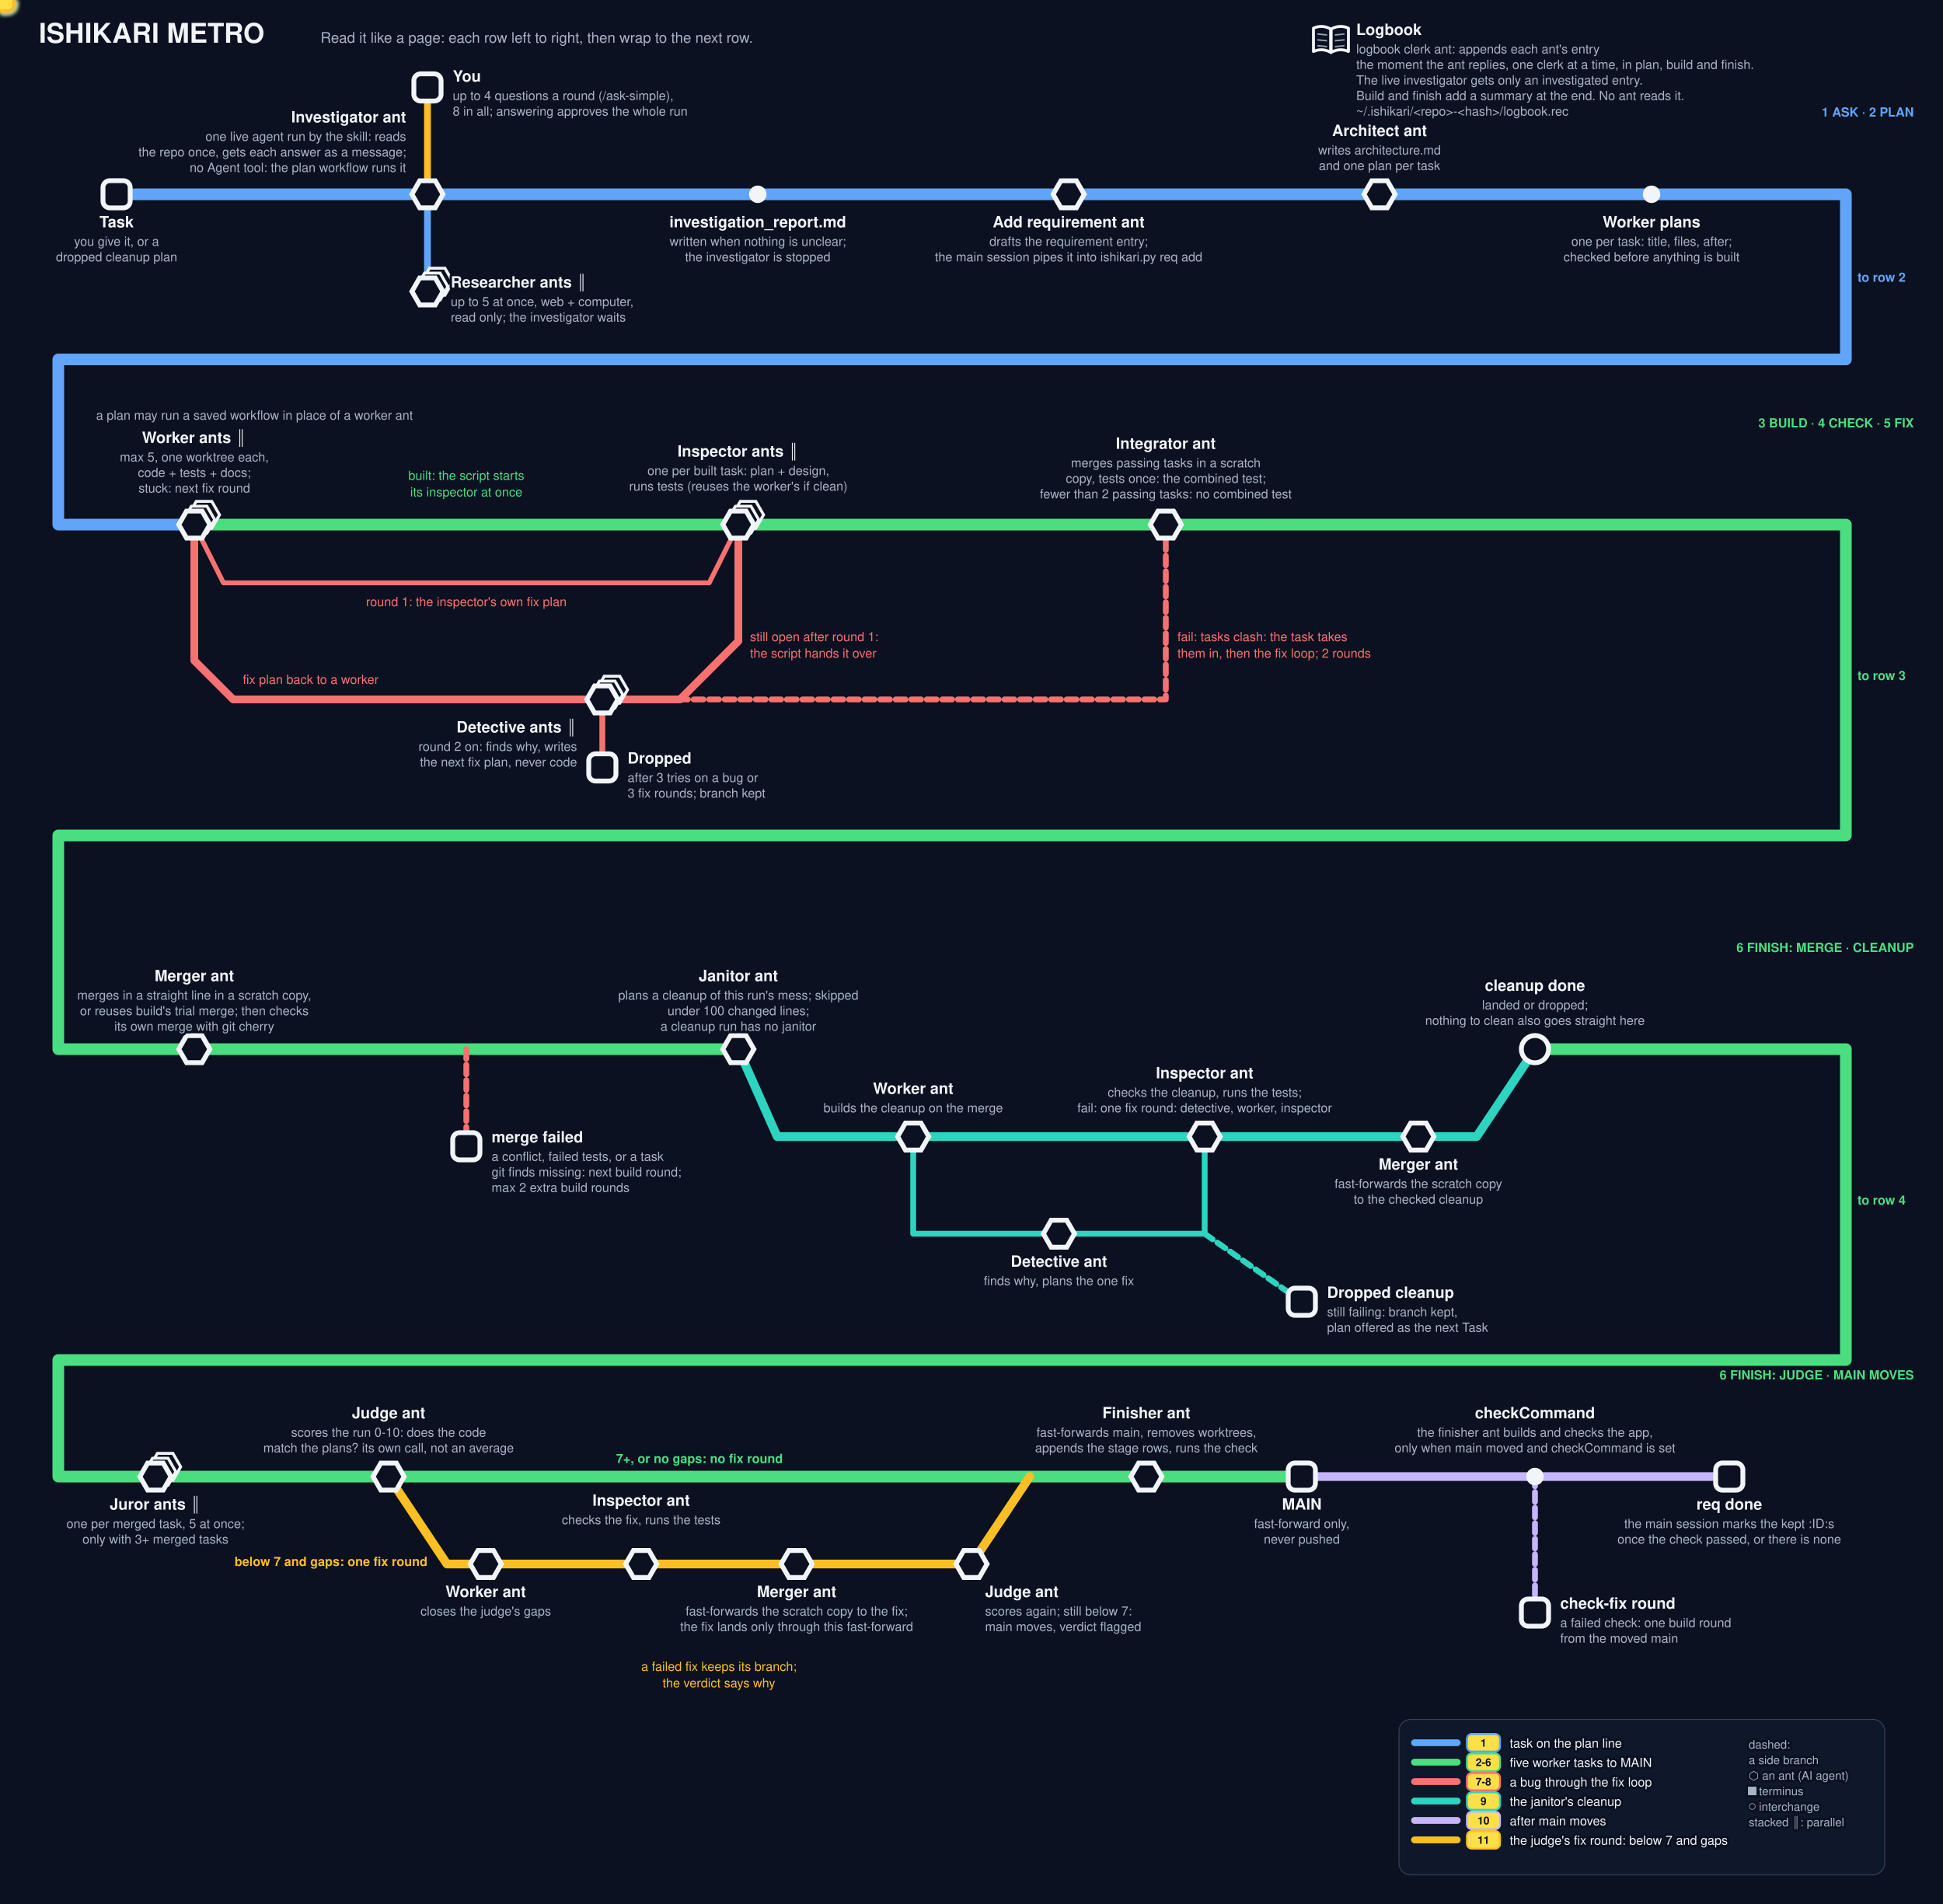
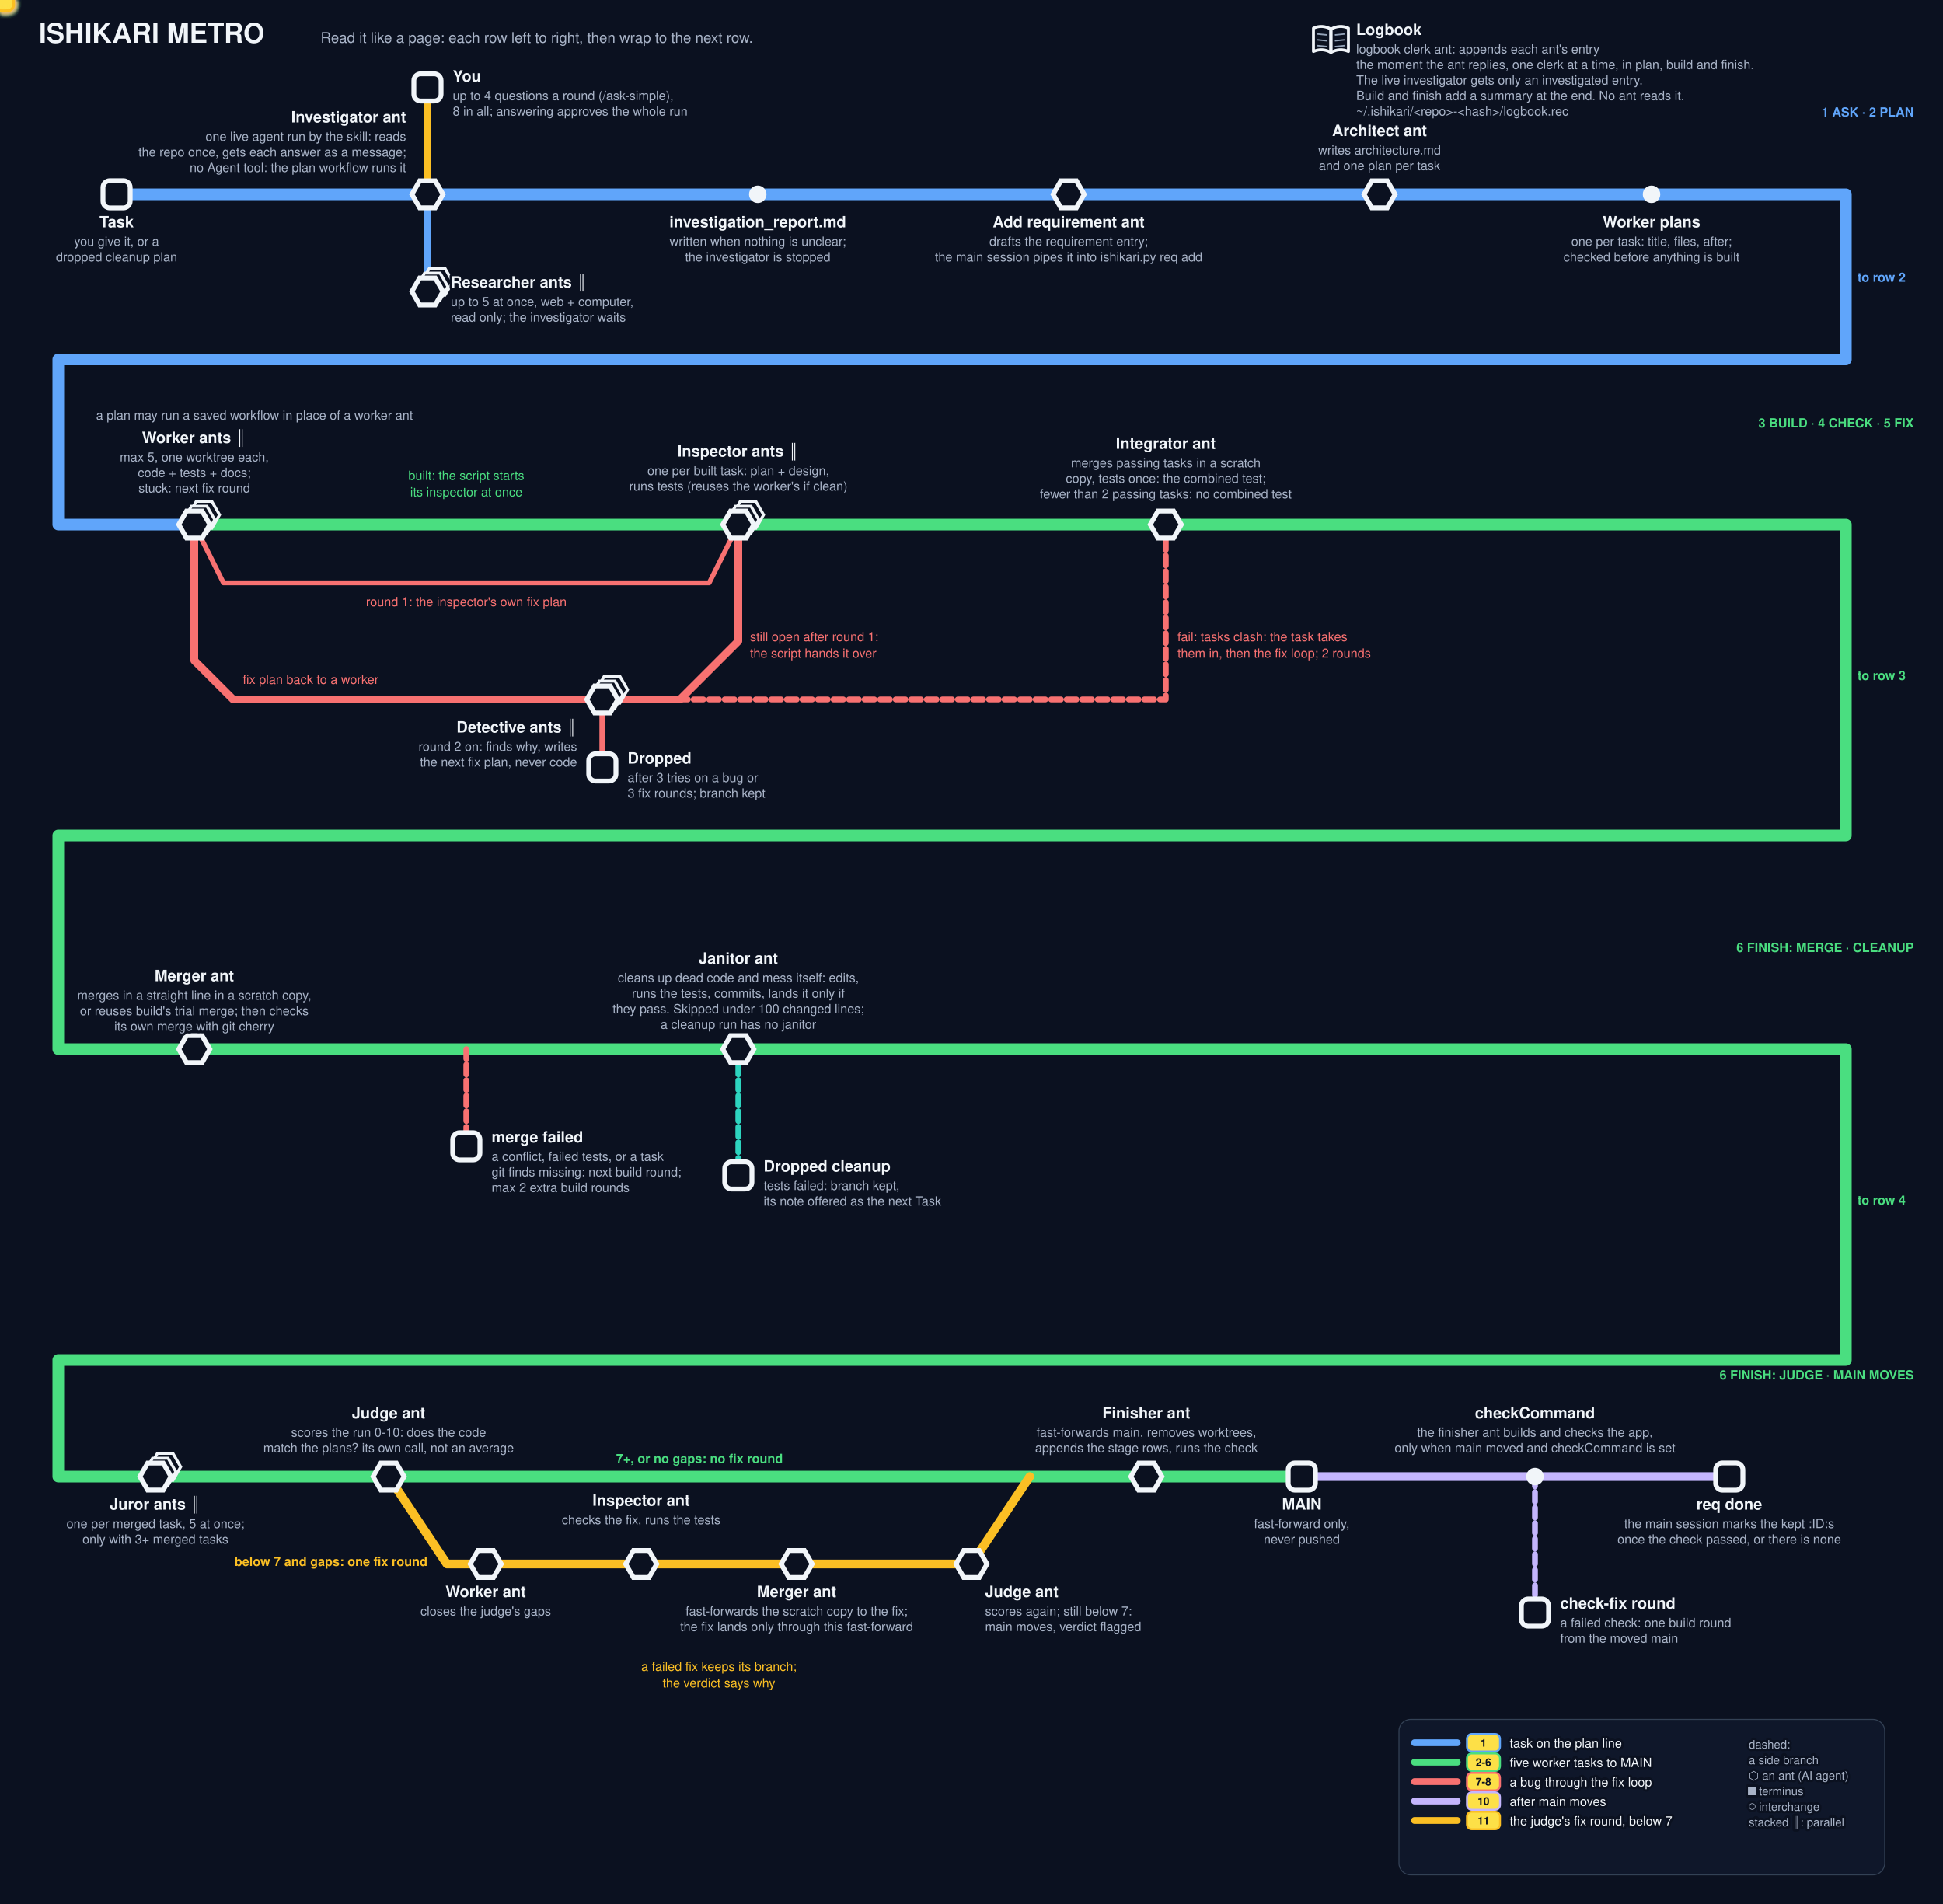
<svg xmlns="http://www.w3.org/2000/svg" viewBox="0 0 2000 1960" width="2000" height="1960" font-family="ui-sans-serif,-apple-system,Helvetica,Arial,sans-serif">
  <defs>
    <filter id="g" x="-100%" y="-100%" width="300%" height="300%">
      <feGaussianBlur stdDeviation="3" result="b" />
      <feMerge>
        <feMergeNode in="b" />
        <feMergeNode in="SourceGraphic" />
      </feMerge>
    </filter>
  </defs>
  <style>.h{paint-order:stroke;stroke:#0B1120;stroke-width:5px;stroke-linejoin:round}.flow{animation:f 1.2s linear infinite}@keyframes f{to{stroke-dashoffset:-32}}</style>
  <rect width="2000" height="1960" fill="#0B1120" />
  <text class="h" x="40" y="44" fill="#F1F5F9" font-size="28" text-anchor="start" font-weight="800">ISHIKARI METRO</text>
  <text class="h" x="330" y="44" fill="#A8B3C7" font-size="15" text-anchor="start" font-weight="400">Read it like a page: each row left to right, then wrap to the next row.</text>
  <text class="h" x="1970" y="120" fill="#60A5FA" font-size="13" text-anchor="end" font-weight="800">1 ASK  ·  2 PLAN</text>
  <text class="h" x="1970" y="440" fill="#4ADE80" font-size="13" text-anchor="end" font-weight="800">3 BUILD  ·  4 CHECK  ·  5 FIX</text>
  <text class="h" x="1970" y="980" fill="#4ADE80" font-size="13" text-anchor="end" font-weight="800">6 FINISH: MERGE  ·  CLEANUP</text>
  <text class="h" x="1970" y="1420" fill="#4ADE80" font-size="13" text-anchor="end" font-weight="800">6 FINISH: JUDGE  ·  MAIN MOVES</text>
  <path id="L-plan" d="M120,200 L1900,200 L1900,370 L60,370 L60,540 L200,540" fill="none" stroke="#60A5FA" stroke-width="12" stroke-linejoin="round" stroke-linecap="round" />
  <path id="L-ask" d="M440,200 L440,90" fill="none" stroke="#FBBF24" stroke-width="7" stroke-linejoin="round" stroke-linecap="round" />
  <path id="L-res" d="M440,200 L440,300" fill="none" stroke="#60A5FA" stroke-width="7" stroke-linejoin="round" stroke-linecap="round" />
-   <path id="L-build" d="M200,540 L1900,540 L1900,860 L60,860 L60,1080 L760,1080 L800,1170 L1520,1170 L1580,1080 L1900,1080 L1900,1400 L60,1400 L60,1520 L1340,1520" fill="none" stroke="none" stroke-width="12" stroke-linejoin="round" stroke-linecap="round" />
-   <path id="L-g1" d="M200,540 L1900,540 L1900,860 L60,860 L60,1080 L760,1080" fill="none" stroke="#4ADE80" stroke-width="12" stroke-linejoin="round" stroke-linecap="round" />
-   <path id="L-g2" d="M1580,1080 L1900,1080 L1900,1400 L60,1400 L60,1520 L1340,1520" fill="none" stroke="#4ADE80" stroke-width="12" stroke-linejoin="round" stroke-linecap="round" />
+   <path id="L-build" d="M200,540 L1900,540 L1900,860 L60,860 L60,1080 L1900,1080 L1900,1400 L60,1400 L60,1520 L1340,1520" fill="none" stroke="none" stroke-width="12" stroke-linejoin="round" stroke-linecap="round" />
+   <path id="L-g1" d="M200,540 L1900,540 L1900,860 L60,860 L60,1080 L1900,1080 L1900,1400 L60,1400 L60,1520 L1340,1520" fill="none" stroke="#4ADE80" stroke-width="12" stroke-linejoin="round" stroke-linecap="round" />
  <path id="L-bugin" d="M760,540 L760,660 L700,720 L620,720" fill="none" stroke="#F87171" stroke-width="8" stroke-linejoin="round" stroke-linecap="round" />
  <path id="L-clash" d="M1200,540 L1200,720 L620,720" fill="none" stroke="#F87171" stroke-width="6" stroke-linejoin="round" stroke-linecap="round" stroke-dasharray="10 6" class="flow" />
  <path id="L-bugout" d="M620,720 L240,720 L200,680 L200,540" fill="none" stroke="#F87171" stroke-width="8" stroke-linejoin="round" stroke-linecap="round" />
  <path id="L-r1" d="M760,540 L730,600 L230,600 L200,540" fill="none" stroke="#F87171" stroke-width="5" stroke-linejoin="round" stroke-linecap="round" />
  <path id="L-drop" d="M620,720 L620,790" fill="none" stroke="#F87171" stroke-width="6" stroke-linejoin="round" stroke-linecap="round" />
  <path id="L-mfail" d="M480,1080 L480,1180" fill="none" stroke="#F87171" stroke-width="6" stroke-linejoin="round" stroke-linecap="round" stroke-dasharray="10 6" class="flow" />
-   <path id="L-tidy" d="M760,1080 L800,1170 L1520,1170 L1580,1080" fill="none" stroke="#2DD4BF" stroke-width="9" stroke-linejoin="round" stroke-linecap="round" />
-   <path id="L-tloop" d="M1240,1170 L1240,1270 L940,1270 L940,1170" fill="none" stroke="#2DD4BF" stroke-width="6" stroke-linejoin="round" stroke-linecap="round" />
-   <path id="L-tdrop" d="M1240,1270 L1340,1340" fill="none" stroke="#2DD4BF" stroke-width="6" stroke-linejoin="round" stroke-linecap="round" stroke-dasharray="10 6" class="flow" />
+   <path id="L-tdrop" d="M760,1080 L760,1200" fill="none" stroke="#2DD4BF" stroke-width="6" stroke-linejoin="round" stroke-linecap="round" stroke-dasharray="10 6" class="flow" />
  <path id="L-jfix" d="M400,1520 L460,1610 L1000,1610 L1060,1520" fill="none" stroke="#FBBF24" stroke-width="9" stroke-linejoin="round" stroke-linecap="round" />
  <path id="L-after" d="M1340,1520 L1780,1520" fill="none" stroke="#C4B5FD" stroke-width="9" stroke-linejoin="round" stroke-linecap="round" />
  <path id="L-cfix" d="M1580,1520 L1580,1660" fill="none" stroke="#C4B5FD" stroke-width="6" stroke-linejoin="round" stroke-linecap="round" stroke-dasharray="10 6" class="flow" />
  <text class="h" x="1912" y="290" fill="#60A5FA" font-size="13" text-anchor="start" font-weight="700">to row 2</text>
  <text class="h" x="262" y="432" fill="#A8B3C7" font-size="13" text-anchor="middle" font-weight="400">a plan may run a saved workflow in place of a worker ant</text>
  <text class="h" x="480" y="494" fill="#4ADE80" font-size="13" text-anchor="middle" font-weight="400">built: the script starts</text>
  <text class="h" x="480" y="511" fill="#4ADE80" font-size="13" text-anchor="middle" font-weight="400">its inspector at once</text>
  <text class="h" x="1912" y="700" fill="#4ADE80" font-size="13" text-anchor="start" font-weight="700">to row 3</text>
  <text class="h" x="1912" y="1240" fill="#4ADE80" font-size="13" text-anchor="start" font-weight="700">to row 4</text>
  <text class="h" x="772" y="660" fill="#F87171" font-size="13" text-anchor="start" font-weight="400">still open after round 1:</text>
  <text class="h" x="772" y="677" fill="#F87171" font-size="13" text-anchor="start" font-weight="400">the script hands it over</text>
  <text class="h" x="480" y="624" fill="#F87171" font-size="13" text-anchor="middle" font-weight="400">round 1: the inspector's own fix plan</text>
  <text class="h" x="1212" y="660" fill="#F87171" font-size="13" text-anchor="start" font-weight="400">fail: tasks clash: the task takes</text>
  <text class="h" x="1212" y="677" fill="#F87171" font-size="13" text-anchor="start" font-weight="400">them in, then the fix loop; 2 rounds</text>
  <text class="h" x="250" y="704" fill="#F87171" font-size="13" text-anchor="start" font-weight="400">fix plan back to a worker</text>
  <text class="h" x="720" y="1506" fill="#4ADE80" font-size="13" text-anchor="middle" font-weight="700">7+, or no gaps: no fix round</text>
  <text class="h" x="440" y="1612" fill="#FBBF24" font-size="13" text-anchor="end" font-weight="700">below 7 and gaps: one fix round</text>
  <text class="h" x="740" y="1720" fill="#FBBF24" font-size="13" text-anchor="middle" font-weight="400">a failed fix keeps its branch;</text>
  <text class="h" x="740" y="1737" fill="#FBBF24" font-size="13" text-anchor="middle" font-weight="400">the verdict says why</text>
  <rect x="106" y="186" width="28" height="28" rx="7" fill="#0B1120" stroke="#F1F5F9" stroke-width="5" />
  <text class="h" x="120" y="234" fill="#F1F5F9" font-size="16" text-anchor="middle" font-weight="700">Task</text>
  <text class="h" x="120" y="253" fill="#A8B3C7" font-size="13" text-anchor="middle" font-weight="400">you give it, or a</text>
  <text class="h" x="120" y="269" fill="#A8B3C7" font-size="13" text-anchor="middle" font-weight="400">dropped cleanup plan</text>
  <polygon points="424.0,200.0 432.0,186.1 448.0,186.1 456.0,200.0 448.0,213.9 432.0,213.9" fill="#0B1120" stroke="#F1F5F9" stroke-width="5" />
  <text class="h" x="418" y="126" fill="#F1F5F9" font-size="16" text-anchor="end" font-weight="700">Investigator ant</text>
  <text class="h" x="418" y="145" fill="#A8B3C7" font-size="13" text-anchor="end" font-weight="400">one live agent run by the skill: reads</text>
  <text class="h" x="418" y="161" fill="#A8B3C7" font-size="13" text-anchor="end" font-weight="400">the repo once, gets each answer as a message;</text>
  <text class="h" x="418" y="177" fill="#A8B3C7" font-size="13" text-anchor="end" font-weight="400">no Agent tool: the plan workflow runs it</text>
  <rect x="426" y="76" width="28" height="28" rx="7" fill="#0B1120" stroke="#F1F5F9" stroke-width="5" />
  <text class="h" x="466" y="84" fill="#F1F5F9" font-size="16" text-anchor="start" font-weight="700">You</text>
  <text class="h" x="466" y="103" fill="#A8B3C7" font-size="13" text-anchor="start" font-weight="400">up to 4 questions a round (/ask-simple),</text>
  <text class="h" x="466" y="119" fill="#A8B3C7" font-size="13" text-anchor="start" font-weight="400">8 in all; answering approves the whole run</text>
  <polygon points="434.0,290.0 442.0,276.1 458.0,276.1 466.0,290.0 458.0,303.9 442.0,303.9" fill="#0B1120" stroke="#F1F5F9" stroke-width="3" />
  <polygon points="429.0,295.0 437.0,281.1 453.0,281.1 461.0,295.0 453.0,308.9 437.0,308.9" fill="#0B1120" stroke="#F1F5F9" stroke-width="3" />
  <polygon points="424.0,300.0 432.0,286.1 448.0,286.1 456.0,300.0 448.0,313.9 432.0,313.9" fill="#0B1120" stroke="#F1F5F9" stroke-width="5" />
  <text class="h" x="464" y="296" fill="#F1F5F9" font-size="16" text-anchor="start" font-weight="700">Researcher ants  ∥</text>
  <text class="h" x="464" y="315" fill="#A8B3C7" font-size="13" text-anchor="start" font-weight="400">up to 5 at once, web + computer,</text>
  <text class="h" x="464" y="331" fill="#A8B3C7" font-size="13" text-anchor="start" font-weight="400">read only; the investigator waits</text>
  <circle cx="780" cy="200" r="9" fill="#F1F5F9" />
  <text class="h" x="780" y="234" fill="#F1F5F9" font-size="16" text-anchor="middle" font-weight="700">investigation_report.md</text>
  <text class="h" x="780" y="253" fill="#A8B3C7" font-size="13" text-anchor="middle" font-weight="400">written when nothing is unclear;</text>
  <text class="h" x="780" y="269" fill="#A8B3C7" font-size="13" text-anchor="middle" font-weight="400">the investigator is stopped</text>
  <polygon points="1084.0,200.0 1092.0,186.1 1108.0,186.1 1116.0,200.0 1108.0,213.9 1092.0,213.9" fill="#0B1120" stroke="#F1F5F9" stroke-width="5" />
  <text class="h" x="1100" y="234" fill="#F1F5F9" font-size="16" text-anchor="middle" font-weight="700">Add requirement ant</text>
  <text class="h" x="1100" y="253" fill="#A8B3C7" font-size="13" text-anchor="middle" font-weight="400">drafts the requirement entry;</text>
  <text class="h" x="1100" y="269" fill="#A8B3C7" font-size="13" text-anchor="middle" font-weight="400">the main session pipes it into ishikari.py req add</text>
  <polygon points="1404.0,200.0 1412.0,186.1 1428.0,186.1 1436.0,200.0 1428.0,213.9 1412.0,213.9" fill="#0B1120" stroke="#F1F5F9" stroke-width="5" />
  <text class="h" x="1420" y="140" fill="#F1F5F9" font-size="16" text-anchor="middle" font-weight="700">Architect ant</text>
  <text class="h" x="1420" y="159" fill="#A8B3C7" font-size="13" text-anchor="middle" font-weight="400">writes architecture.md</text>
  <text class="h" x="1420" y="175" fill="#A8B3C7" font-size="13" text-anchor="middle" font-weight="400">and one plan per task</text>
  <circle cx="1700" cy="200" r="9" fill="#F1F5F9" />
  <text class="h" x="1700" y="234" fill="#F1F5F9" font-size="16" text-anchor="middle" font-weight="700">Worker plans</text>
  <text class="h" x="1700" y="253" fill="#A8B3C7" font-size="13" text-anchor="middle" font-weight="400">one per task: title, files, after;</text>
  <text class="h" x="1700" y="269" fill="#A8B3C7" font-size="13" text-anchor="middle" font-weight="400">checked before anything is built</text>
  <path d="M1370,30 Q1361,25 1352,29 L1352,53 Q1361,49 1370,54 Z" fill="#0B1120" stroke="#F1F5F9" stroke-width="3" stroke-linejoin="round" />
  <path d="M1370,30 Q1379,25 1388,29 L1388,53 Q1379,49 1370,54 Z" fill="#0B1120" stroke="#F1F5F9" stroke-width="3" stroke-linejoin="round" />
  <line x1="1370" y1="30" x2="1370" y2="54" stroke="#F1F5F9" stroke-width="3" />
  <line x1="1366" y1="36" x2="1356" y2="35" stroke="#94A3B8" stroke-width="1.5" />
  <line x1="1366" y1="42" x2="1356" y2="41" stroke="#94A3B8" stroke-width="1.5" />
  <line x1="1366" y1="48" x2="1356" y2="47" stroke="#94A3B8" stroke-width="1.5" />
  <line x1="1374" y1="36" x2="1384" y2="35" stroke="#94A3B8" stroke-width="1.5" />
  <line x1="1374" y1="42" x2="1384" y2="41" stroke="#94A3B8" stroke-width="1.5" />
  <line x1="1374" y1="48" x2="1384" y2="47" stroke="#94A3B8" stroke-width="1.5" />
  <text class="h" x="1396" y="36" fill="#F1F5F9" font-size="16" text-anchor="start" font-weight="700">Logbook</text>
  <text class="h" x="1396" y="55" fill="#A8B3C7" font-size="13" text-anchor="start" font-weight="400">logbook clerk ant: appends each ant's entry</text>
  <text class="h" x="1396" y="71" fill="#A8B3C7" font-size="13" text-anchor="start" font-weight="400">the moment the ant replies, one clerk at a time, in plan, build and finish.</text>
  <text class="h" x="1396" y="87" fill="#A8B3C7" font-size="13" text-anchor="start" font-weight="400">The live investigator gets only an investigated entry.</text>
  <text class="h" x="1396" y="103" fill="#A8B3C7" font-size="13" text-anchor="start" font-weight="400">Build and finish add a summary at the end. No ant reads it.</text>
  <text class="h" x="1396" y="119" fill="#A8B3C7" font-size="13" text-anchor="start" font-weight="400">~/.ishikari/&lt;repo&gt;-&lt;hash&gt;/logbook.rec</text>
  <polygon points="194.0,530.0 202.0,516.1 218.0,516.1 226.0,530.0 218.0,543.9 202.0,543.9" fill="#0B1120" stroke="#F1F5F9" stroke-width="3" />
  <polygon points="189.0,535.0 197.0,521.1 213.0,521.1 221.0,535.0 213.0,548.9 197.0,548.9" fill="#0B1120" stroke="#F1F5F9" stroke-width="3" />
  <polygon points="184.0,540.0 192.0,526.1 208.0,526.1 216.0,540.0 208.0,553.9 192.0,553.9" fill="#0B1120" stroke="#F1F5F9" stroke-width="5" />
  <text class="h" x="200" y="456" fill="#F1F5F9" font-size="16" text-anchor="middle" font-weight="700">Worker ants  ∥</text>
  <text class="h" x="200" y="475" fill="#A8B3C7" font-size="13" text-anchor="middle" font-weight="400">max 5, one worktree each,</text>
  <text class="h" x="200" y="491" fill="#A8B3C7" font-size="13" text-anchor="middle" font-weight="400">code + tests + docs;</text>
  <text class="h" x="200" y="507" fill="#A8B3C7" font-size="13" text-anchor="middle" font-weight="400">stuck: next fix round</text>
  <polygon points="754.0,530.0 762.0,516.1 778.0,516.1 786.0,530.0 778.0,543.9 762.0,543.9" fill="#0B1120" stroke="#F1F5F9" stroke-width="3" />
  <polygon points="749.0,535.0 757.0,521.1 773.0,521.1 781.0,535.0 773.0,548.9 757.0,548.9" fill="#0B1120" stroke="#F1F5F9" stroke-width="3" />
  <polygon points="744.0,540.0 752.0,526.1 768.0,526.1 776.0,540.0 768.0,553.9 752.0,553.9" fill="#0B1120" stroke="#F1F5F9" stroke-width="5" />
  <text class="h" x="760" y="470" fill="#F1F5F9" font-size="16" text-anchor="middle" font-weight="700">Inspector ants  ∥</text>
  <text class="h" x="760" y="489" fill="#A8B3C7" font-size="13" text-anchor="middle" font-weight="400">one per built task: plan + design,</text>
  <text class="h" x="760" y="505" fill="#A8B3C7" font-size="13" text-anchor="middle" font-weight="400">runs tests (reuses the worker's if clean)</text>
  <polygon points="1184.0,540.0 1192.0,526.1 1208.0,526.1 1216.0,540.0 1208.0,553.9 1192.0,553.9" fill="#0B1120" stroke="#F1F5F9" stroke-width="5" />
  <text class="h" x="1200" y="462" fill="#F1F5F9" font-size="16" text-anchor="middle" font-weight="700">Integrator ant</text>
  <text class="h" x="1200" y="481" fill="#A8B3C7" font-size="13" text-anchor="middle" font-weight="400">merges passing tasks in a scratch</text>
  <text class="h" x="1200" y="497" fill="#A8B3C7" font-size="13" text-anchor="middle" font-weight="400">copy, tests once: the combined test;</text>
  <text class="h" x="1200" y="513" fill="#A8B3C7" font-size="13" text-anchor="middle" font-weight="400">fewer than 2 passing tasks: no combined test</text>
  <polygon points="614.0,710.0 622.0,696.1 638.0,696.1 646.0,710.0 638.0,723.9 622.0,723.9" fill="#0B1120" stroke="#F1F5F9" stroke-width="3" />
  <polygon points="609.0,715.0 617.0,701.1 633.0,701.1 641.0,715.0 633.0,728.9 617.0,728.9" fill="#0B1120" stroke="#F1F5F9" stroke-width="3" />
  <polygon points="604.0,720.0 612.0,706.1 628.0,706.1 636.0,720.0 628.0,733.9 612.0,733.9" fill="#0B1120" stroke="#F1F5F9" stroke-width="5" />
  <text class="h" x="594" y="754" fill="#F1F5F9" font-size="16" text-anchor="end" font-weight="700">Detective ants  ∥</text>
  <text class="h" x="594" y="773" fill="#A8B3C7" font-size="13" text-anchor="end" font-weight="400">round 2 on: finds why, writes</text>
  <text class="h" x="594" y="789" fill="#A8B3C7" font-size="13" text-anchor="end" font-weight="400">the next fix plan, never code</text>
  <rect x="606" y="776" width="28" height="28" rx="7" fill="#0B1120" stroke="#F1F5F9" stroke-width="5" />
  <text class="h" x="646" y="786" fill="#F1F5F9" font-size="16" text-anchor="start" font-weight="700">Dropped</text>
  <text class="h" x="646" y="805" fill="#A8B3C7" font-size="13" text-anchor="start" font-weight="400">after 3 tries on a bug or</text>
  <text class="h" x="646" y="821" fill="#A8B3C7" font-size="13" text-anchor="start" font-weight="400">3 fix rounds; branch kept</text>
  <polygon points="184.0,1080.0 192.0,1066.1 208.0,1066.1 216.0,1080.0 208.0,1093.9 192.0,1093.9" fill="#0B1120" stroke="#F1F5F9" stroke-width="5" />
  <text class="h" x="200" y="1010" fill="#F1F5F9" font-size="16" text-anchor="middle" font-weight="700">Merger ant</text>
  <text class="h" x="200" y="1029" fill="#A8B3C7" font-size="13" text-anchor="middle" font-weight="400">merges in a straight line in a scratch copy,</text>
  <text class="h" x="200" y="1045" fill="#A8B3C7" font-size="13" text-anchor="middle" font-weight="400">or reuses build's trial merge; then checks</text>
  <text class="h" x="200" y="1061" fill="#A8B3C7" font-size="13" text-anchor="middle" font-weight="400">its own merge with git cherry</text>
  <rect x="466" y="1166" width="28" height="28" rx="7" fill="#0B1120" stroke="#F1F5F9" stroke-width="5" />
  <text class="h" x="506" y="1176" fill="#F1F5F9" font-size="16" text-anchor="start" font-weight="700">merge failed</text>
  <text class="h" x="506" y="1195" fill="#A8B3C7" font-size="13" text-anchor="start" font-weight="400">a conflict, failed tests, or a task</text>
  <text class="h" x="506" y="1211" fill="#A8B3C7" font-size="13" text-anchor="start" font-weight="400">git finds missing: next build round;</text>
  <text class="h" x="506" y="1227" fill="#A8B3C7" font-size="13" text-anchor="start" font-weight="400">max 2 extra build rounds</text>
  <polygon points="744.0,1080.0 752.0,1066.1 768.0,1066.1 776.0,1080.0 768.0,1093.9 752.0,1093.9" fill="#0B1120" stroke="#F1F5F9" stroke-width="5" />
-   <text class="h" x="760" y="1010" fill="#F1F5F9" font-size="16" text-anchor="middle" font-weight="700">Janitor ant</text>
-   <text class="h" x="760" y="1029" fill="#A8B3C7" font-size="13" text-anchor="middle" font-weight="400">plans a cleanup of this run's mess; skipped</text>
-   <text class="h" x="760" y="1045" fill="#A8B3C7" font-size="13" text-anchor="middle" font-weight="400">under 100 changed lines;</text>
-   <text class="h" x="760" y="1061" fill="#A8B3C7" font-size="13" text-anchor="middle" font-weight="400">a cleanup run has no janitor</text>
-   <polygon points="924.0,1170.0 932.0,1156.1 948.0,1156.1 956.0,1170.0 948.0,1183.9 932.0,1183.9" fill="#0B1120" stroke="#F1F5F9" stroke-width="5" />
-   <text class="h" x="940" y="1126" fill="#F1F5F9" font-size="16" text-anchor="middle" font-weight="700">Worker ant</text>
-   <text class="h" x="940" y="1145" fill="#A8B3C7" font-size="13" text-anchor="middle" font-weight="400">builds the cleanup on the merge</text>
-   <polygon points="1224.0,1170.0 1232.0,1156.1 1248.0,1156.1 1256.0,1170.0 1248.0,1183.9 1232.0,1183.9" fill="#0B1120" stroke="#F1F5F9" stroke-width="5" />
-   <text class="h" x="1240" y="1110" fill="#F1F5F9" font-size="16" text-anchor="middle" font-weight="700">Inspector ant</text>
-   <text class="h" x="1240" y="1129" fill="#A8B3C7" font-size="13" text-anchor="middle" font-weight="400">checks the cleanup, runs the tests;</text>
-   <text class="h" x="1240" y="1145" fill="#A8B3C7" font-size="13" text-anchor="middle" font-weight="400">fail: one fix round: detective, worker, inspector</text>
-   <polygon points="1074.0,1270.0 1082.0,1256.1 1098.0,1256.1 1106.0,1270.0 1098.0,1283.9 1082.0,1283.9" fill="#0B1120" stroke="#F1F5F9" stroke-width="5" />
-   <text class="h" x="1090" y="1304" fill="#F1F5F9" font-size="16" text-anchor="middle" font-weight="700">Detective ant</text>
-   <text class="h" x="1090" y="1323" fill="#A8B3C7" font-size="13" text-anchor="middle" font-weight="400">finds why, plans the one fix</text>
-   <rect x="1326" y="1326" width="28" height="28" rx="7" fill="#0B1120" stroke="#F1F5F9" stroke-width="5" />
-   <text class="h" x="1366" y="1336" fill="#F1F5F9" font-size="16" text-anchor="start" font-weight="700">Dropped cleanup</text>
-   <text class="h" x="1366" y="1355" fill="#A8B3C7" font-size="13" text-anchor="start" font-weight="400">still failing: branch kept,</text>
-   <text class="h" x="1366" y="1371" fill="#A8B3C7" font-size="13" text-anchor="start" font-weight="400">plan offered as the next Task</text>
-   <polygon points="1444.0,1170.0 1452.0,1156.1 1468.0,1156.1 1476.0,1170.0 1468.0,1183.9 1452.0,1183.9" fill="#0B1120" stroke="#F1F5F9" stroke-width="5" />
-   <text class="h" x="1460" y="1204" fill="#F1F5F9" font-size="16" text-anchor="middle" font-weight="700">Merger ant</text>
-   <text class="h" x="1460" y="1223" fill="#A8B3C7" font-size="13" text-anchor="middle" font-weight="400">fast-forwards the scratch copy</text>
-   <text class="h" x="1460" y="1239" fill="#A8B3C7" font-size="13" text-anchor="middle" font-weight="400">to the checked cleanup</text>
-   <circle cx="1580" cy="1080" r="14" fill="#0B1120" stroke="#F1F5F9" stroke-width="5" />
-   <text class="h" x="1580" y="1020" fill="#F1F5F9" font-size="16" text-anchor="middle" font-weight="700">cleanup done</text>
-   <text class="h" x="1580" y="1039" fill="#A8B3C7" font-size="13" text-anchor="middle" font-weight="400">landed or dropped;</text>
-   <text class="h" x="1580" y="1055" fill="#A8B3C7" font-size="13" text-anchor="middle" font-weight="400">nothing to clean also goes straight here</text>
+   <text class="h" x="760" y="992" fill="#F1F5F9" font-size="16" text-anchor="middle" font-weight="700">Janitor ant</text>
+   <text class="h" x="760" y="1011" fill="#A8B3C7" font-size="13" text-anchor="middle" font-weight="400">cleans up dead code and mess itself: edits,</text>
+   <text class="h" x="760" y="1027" fill="#A8B3C7" font-size="13" text-anchor="middle" font-weight="400">runs the tests, commits, lands it only if</text>
+   <text class="h" x="760" y="1043" fill="#A8B3C7" font-size="13" text-anchor="middle" font-weight="400">they pass. Skipped under 100 changed lines;</text>
+   <text class="h" x="760" y="1059" fill="#A8B3C7" font-size="13" text-anchor="middle" font-weight="400">a cleanup run has no janitor</text>
+   <rect x="746" y="1196" width="28" height="28" rx="7" fill="#0B1120" stroke="#F1F5F9" stroke-width="5" />
+   <text class="h" x="786" y="1206" fill="#F1F5F9" font-size="16" text-anchor="start" font-weight="700">Dropped cleanup</text>
+   <text class="h" x="786" y="1225" fill="#A8B3C7" font-size="13" text-anchor="start" font-weight="400">tests failed: branch kept,</text>
+   <text class="h" x="786" y="1241" fill="#A8B3C7" font-size="13" text-anchor="start" font-weight="400">its note offered as the next Task</text>
  <polygon points="154.0,1510.0 162.0,1496.1 178.0,1496.1 186.0,1510.0 178.0,1523.9 162.0,1523.9" fill="#0B1120" stroke="#F1F5F9" stroke-width="3" />
  <polygon points="149.0,1515.0 157.0,1501.1 173.0,1501.1 181.0,1515.0 173.0,1528.9 157.0,1528.9" fill="#0B1120" stroke="#F1F5F9" stroke-width="3" />
  <polygon points="144.0,1520.0 152.0,1506.1 168.0,1506.1 176.0,1520.0 168.0,1533.9 152.0,1533.9" fill="#0B1120" stroke="#F1F5F9" stroke-width="5" />
  <text class="h" x="160" y="1554" fill="#F1F5F9" font-size="16" text-anchor="middle" font-weight="700">Juror ants  ∥</text>
  <text class="h" x="160" y="1573" fill="#A8B3C7" font-size="13" text-anchor="middle" font-weight="400">one per merged task, 5 at once;</text>
  <text class="h" x="160" y="1589" fill="#A8B3C7" font-size="13" text-anchor="middle" font-weight="400">only with 3+ merged tasks</text>
  <polygon points="384.0,1520.0 392.0,1506.1 408.0,1506.1 416.0,1520.0 408.0,1533.9 392.0,1533.9" fill="#0B1120" stroke="#F1F5F9" stroke-width="5" />
  <text class="h" x="400" y="1460" fill="#F1F5F9" font-size="16" text-anchor="middle" font-weight="700">Judge ant</text>
  <text class="h" x="400" y="1479" fill="#A8B3C7" font-size="13" text-anchor="middle" font-weight="400">scores the run 0-10: does the code</text>
  <text class="h" x="400" y="1495" fill="#A8B3C7" font-size="13" text-anchor="middle" font-weight="400">match the plans? its own call, not an average</text>
  <polygon points="484.0,1610.0 492.0,1596.1 508.0,1596.1 516.0,1610.0 508.0,1623.9 492.0,1623.9" fill="#0B1120" stroke="#F1F5F9" stroke-width="5" />
  <text class="h" x="500" y="1644" fill="#F1F5F9" font-size="16" text-anchor="middle" font-weight="700">Worker ant</text>
  <text class="h" x="500" y="1663" fill="#A8B3C7" font-size="13" text-anchor="middle" font-weight="400">closes the judge's gaps</text>
  <polygon points="644.0,1610.0 652.0,1596.1 668.0,1596.1 676.0,1610.0 668.0,1623.9 652.0,1623.9" fill="#0B1120" stroke="#F1F5F9" stroke-width="5" />
  <text class="h" x="660" y="1550" fill="#F1F5F9" font-size="16" text-anchor="middle" font-weight="700">Inspector ant</text>
  <text class="h" x="660" y="1569" fill="#A8B3C7" font-size="13" text-anchor="middle" font-weight="400">checks the fix, runs the tests</text>
  <polygon points="804.0,1610.0 812.0,1596.1 828.0,1596.1 836.0,1610.0 828.0,1623.9 812.0,1623.9" fill="#0B1120" stroke="#F1F5F9" stroke-width="5" />
  <text class="h" x="820" y="1644" fill="#F1F5F9" font-size="16" text-anchor="middle" font-weight="700">Merger ant</text>
  <text class="h" x="820" y="1663" fill="#A8B3C7" font-size="13" text-anchor="middle" font-weight="400">fast-forwards the scratch copy to the fix;</text>
  <text class="h" x="820" y="1679" fill="#A8B3C7" font-size="13" text-anchor="middle" font-weight="400">the fix lands only through this fast-forward</text>
  <polygon points="984.0,1610.0 992.0,1596.1 1008.0,1596.1 1016.0,1610.0 1008.0,1623.9 992.0,1623.9" fill="#0B1120" stroke="#F1F5F9" stroke-width="5" />
  <text class="h" x="1014" y="1644" fill="#F1F5F9" font-size="16" text-anchor="start" font-weight="700">Judge ant</text>
  <text class="h" x="1014" y="1663" fill="#A8B3C7" font-size="13" text-anchor="start" font-weight="400">scores again; still below 7:</text>
  <text class="h" x="1014" y="1679" fill="#A8B3C7" font-size="13" text-anchor="start" font-weight="400">main moves, verdict flagged</text>
  <polygon points="1164.0,1520.0 1172.0,1506.1 1188.0,1506.1 1196.0,1520.0 1188.0,1533.9 1172.0,1533.9" fill="#0B1120" stroke="#F1F5F9" stroke-width="5" />
  <text class="h" x="1180" y="1460" fill="#F1F5F9" font-size="16" text-anchor="middle" font-weight="700">Finisher ant</text>
  <text class="h" x="1180" y="1479" fill="#A8B3C7" font-size="13" text-anchor="middle" font-weight="400">fast-forwards main, removes worktrees,</text>
  <text class="h" x="1180" y="1495" fill="#A8B3C7" font-size="13" text-anchor="middle" font-weight="400">appends the stage rows, runs the check</text>
  <rect x="1326" y="1506" width="28" height="28" rx="7" fill="#0B1120" stroke="#F1F5F9" stroke-width="5" />
  <text class="h" x="1340" y="1554" fill="#F1F5F9" font-size="16" text-anchor="middle" font-weight="700">MAIN</text>
  <text class="h" x="1340" y="1573" fill="#A8B3C7" font-size="13" text-anchor="middle" font-weight="400">fast-forward only,</text>
  <text class="h" x="1340" y="1589" fill="#A8B3C7" font-size="13" text-anchor="middle" font-weight="400">never pushed</text>
  <circle cx="1580" cy="1520" r="9" fill="#F1F5F9" />
  <text class="h" x="1580" y="1460" fill="#F1F5F9" font-size="16" text-anchor="middle" font-weight="700">checkCommand</text>
  <text class="h" x="1580" y="1479" fill="#A8B3C7" font-size="13" text-anchor="middle" font-weight="400">the finisher ant builds and checks the app,</text>
  <text class="h" x="1580" y="1495" fill="#A8B3C7" font-size="13" text-anchor="middle" font-weight="400">only when main moved and checkCommand is set</text>
  <rect x="1566" y="1646" width="28" height="28" rx="7" fill="#0B1120" stroke="#F1F5F9" stroke-width="5" />
  <text class="h" x="1606" y="1656" fill="#F1F5F9" font-size="16" text-anchor="start" font-weight="700">check-fix round</text>
  <text class="h" x="1606" y="1675" fill="#A8B3C7" font-size="13" text-anchor="start" font-weight="400">a failed check: one build round</text>
  <text class="h" x="1606" y="1691" fill="#A8B3C7" font-size="13" text-anchor="start" font-weight="400">from the moved main</text>
  <rect x="1766" y="1506" width="28" height="28" rx="7" fill="#0B1120" stroke="#F1F5F9" stroke-width="5" />
  <text class="h" x="1780" y="1554" fill="#F1F5F9" font-size="16" text-anchor="middle" font-weight="700">req done</text>
  <text class="h" x="1780" y="1573" fill="#A8B3C7" font-size="13" text-anchor="middle" font-weight="400">the main session marks the kept :ID:s</text>
  <text class="h" x="1780" y="1589" fill="#A8B3C7" font-size="13" text-anchor="middle" font-weight="400">once the check passed, or there is none</text>
  <g filter="url(#g)">
    <rect x="-14" y="-11" width="28" height="22" rx="6" fill="#FDE047" stroke="#60A5FA" stroke-width="3" />
    <text y="5" font-size="14" font-weight="800" fill="#0B1120" text-anchor="middle">1</text>
    <animateMotion dur="20s" begin="0s" repeatCount="indefinite">
      <mpath href="#L-plan" />
    </animateMotion>
  </g>
  <g filter="url(#g)">
    <rect x="-14" y="-11" width="28" height="22" rx="6" fill="#FDE047" stroke="#4ADE80" stroke-width="3" />
    <text y="5" font-size="14" font-weight="800" fill="#0B1120" text-anchor="middle">2</text>
    <animateMotion dur="28s" begin="0s" repeatCount="indefinite">
      <mpath href="#L-build" />
    </animateMotion>
  </g>
  <g filter="url(#g)">
    <rect x="-14" y="-11" width="28" height="22" rx="6" fill="#FDE047" stroke="#4ADE80" stroke-width="3" />
    <text y="5" font-size="14" font-weight="800" fill="#0B1120" text-anchor="middle">3</text>
    <animateMotion dur="28s" begin="-5.6s" repeatCount="indefinite">
      <mpath href="#L-build" />
    </animateMotion>
  </g>
  <g filter="url(#g)">
    <rect x="-14" y="-11" width="28" height="22" rx="6" fill="#FDE047" stroke="#4ADE80" stroke-width="3" />
    <text y="5" font-size="14" font-weight="800" fill="#0B1120" text-anchor="middle">4</text>
    <animateMotion dur="28s" begin="-11.2s" repeatCount="indefinite">
      <mpath href="#L-build" />
    </animateMotion>
  </g>
  <g filter="url(#g)">
    <rect x="-14" y="-11" width="28" height="22" rx="6" fill="#FDE047" stroke="#4ADE80" stroke-width="3" />
    <text y="5" font-size="14" font-weight="800" fill="#0B1120" text-anchor="middle">5</text>
    <animateMotion dur="28s" begin="-16.8s" repeatCount="indefinite">
      <mpath href="#L-build" />
    </animateMotion>
  </g>
  <g filter="url(#g)">
    <rect x="-14" y="-11" width="28" height="22" rx="6" fill="#FDE047" stroke="#4ADE80" stroke-width="3" />
    <text y="5" font-size="14" font-weight="800" fill="#0B1120" text-anchor="middle">6</text>
    <animateMotion dur="28s" begin="-22.4s" repeatCount="indefinite">
      <mpath href="#L-build" />
    </animateMotion>
  </g>
  <g filter="url(#g)">
    <rect x="-14" y="-11" width="28" height="22" rx="6" fill="#FDE047" stroke="#F87171" stroke-width="3" />
    <text y="5" font-size="14" font-weight="800" fill="#0B1120" text-anchor="middle">7</text>
    <animateMotion dur="5s" begin="0s" repeatCount="indefinite">
      <mpath href="#L-bugin" />
    </animateMotion>
  </g>
  <g filter="url(#g)">
    <rect x="-14" y="-11" width="28" height="22" rx="6" fill="#FDE047" stroke="#F87171" stroke-width="3" />
    <text y="5" font-size="14" font-weight="800" fill="#0B1120" text-anchor="middle">8</text>
    <animateMotion dur="8s" begin="0s" repeatCount="indefinite">
      <mpath href="#L-bugout" />
    </animateMotion>
  </g>
  <g filter="url(#g)">
-     <rect x="-14" y="-11" width="28" height="22" rx="6" fill="#FDE047" stroke="#2DD4BF" stroke-width="3" />
-     <text y="5" font-size="14" font-weight="800" fill="#0B1120" text-anchor="middle">9</text>
-     <animateMotion dur="8s" begin="0s" repeatCount="indefinite">
-       <mpath href="#L-tidy" />
-     </animateMotion>
-   </g>
-   <g filter="url(#g)">
    <rect x="-14" y="-11" width="28" height="22" rx="6" fill="#FDE047" stroke="#C4B5FD" stroke-width="3" />
    <text y="5" font-size="14" font-weight="800" fill="#0B1120" text-anchor="middle">10</text>
    <animateMotion dur="5s" begin="0s" repeatCount="indefinite">
      <mpath href="#L-after" />
    </animateMotion>
  </g>
  <g filter="url(#g)">
    <rect x="-14" y="-11" width="28" height="22" rx="6" fill="#FDE047" stroke="#FBBF24" stroke-width="3" />
    <text y="5" font-size="14" font-weight="800" fill="#0B1120" text-anchor="middle">11</text>
    <animateMotion dur="5s" begin="0s" repeatCount="indefinite">
      <mpath href="#L-jfix" />
    </animateMotion>
  </g>
  <circle r="7" fill="#FDE047" filter="url(#g)">
    <animateMotion dur="6s" repeatCount="indefinite" keyPoints="0;1;0" keyTimes="0;0.5;1" calcMode="linear">
      <mpath href="#L-ask" />
    </animateMotion>
  </circle>
  <circle r="7" fill="#FDE047" filter="url(#g)">
    <animateMotion dur="5s" repeatCount="indefinite" keyPoints="0;1;0" keyTimes="0;0.5;1" calcMode="linear">
      <mpath href="#L-res" />
    </animateMotion>
  </circle>
  <rect x="1440" y="1770" width="500" height="160" rx="12" fill="#0F172A" stroke="#334155" />
  <line x1="1456" y1="1794" x2="1500" y2="1794" stroke="#60A5FA" stroke-width="7" stroke-linecap="round" />
  <rect x="1510" y="1785" width="34" height="18" rx="5" fill="#FDE047" stroke="#60A5FA" stroke-width="2" />
  <text x="1527" y="1798" font-size="11" font-weight="800" fill="#0B1120" text-anchor="middle">1</text>
  <text class="h" x="1554" y="1799" fill="#F1F5F9" font-size="13" text-anchor="start" font-weight="400">task on the plan line</text>
  <line x1="1456" y1="1814" x2="1500" y2="1814" stroke="#4ADE80" stroke-width="7" stroke-linecap="round" />
  <rect x="1510" y="1805" width="34" height="18" rx="5" fill="#FDE047" stroke="#4ADE80" stroke-width="2" />
  <text x="1527" y="1818" font-size="11" font-weight="800" fill="#0B1120" text-anchor="middle">2-6</text>
  <text class="h" x="1554" y="1819" fill="#F1F5F9" font-size="13" text-anchor="start" font-weight="400">five worker tasks to MAIN</text>
  <line x1="1456" y1="1834" x2="1500" y2="1834" stroke="#F87171" stroke-width="7" stroke-linecap="round" />
  <rect x="1510" y="1825" width="34" height="18" rx="5" fill="#FDE047" stroke="#F87171" stroke-width="2" />
  <text x="1527" y="1838" font-size="11" font-weight="800" fill="#0B1120" text-anchor="middle">7-8</text>
  <text class="h" x="1554" y="1839" fill="#F1F5F9" font-size="13" text-anchor="start" font-weight="400">a bug through the fix loop</text>
-   <line x1="1456" y1="1854" x2="1500" y2="1854" stroke="#2DD4BF" stroke-width="7" stroke-linecap="round" />
-   <rect x="1510" y="1845" width="34" height="18" rx="5" fill="#FDE047" stroke="#2DD4BF" stroke-width="2" />
-   <text x="1527" y="1858" font-size="11" font-weight="800" fill="#0B1120" text-anchor="middle">9</text>
-   <text class="h" x="1554" y="1859" fill="#F1F5F9" font-size="13" text-anchor="start" font-weight="400">the janitor's cleanup</text>
-   <line x1="1456" y1="1874" x2="1500" y2="1874" stroke="#C4B5FD" stroke-width="7" stroke-linecap="round" />
-   <rect x="1510" y="1865" width="34" height="18" rx="5" fill="#FDE047" stroke="#C4B5FD" stroke-width="2" />
-   <text x="1527" y="1878" font-size="11" font-weight="800" fill="#0B1120" text-anchor="middle">10</text>
-   <text class="h" x="1554" y="1879" fill="#F1F5F9" font-size="13" text-anchor="start" font-weight="400">after main moves</text>
-   <line x1="1456" y1="1894" x2="1500" y2="1894" stroke="#FBBF24" stroke-width="7" stroke-linecap="round" />
-   <rect x="1510" y="1885" width="34" height="18" rx="5" fill="#FDE047" stroke="#FBBF24" stroke-width="2" />
-   <text x="1527" y="1898" font-size="11" font-weight="800" fill="#0B1120" text-anchor="middle">11</text>
-   <text class="h" x="1554" y="1899" fill="#F1F5F9" font-size="13" text-anchor="start" font-weight="400">the judge's fix round: below 7 and gaps</text>
+   <line x1="1456" y1="1854" x2="1500" y2="1854" stroke="#C4B5FD" stroke-width="7" stroke-linecap="round" />
+   <rect x="1510" y="1845" width="34" height="18" rx="5" fill="#FDE047" stroke="#C4B5FD" stroke-width="2" />
+   <text x="1527" y="1858" font-size="11" font-weight="800" fill="#0B1120" text-anchor="middle">10</text>
+   <text class="h" x="1554" y="1859" fill="#F1F5F9" font-size="13" text-anchor="start" font-weight="400">after main moves</text>
+   <line x1="1456" y1="1874" x2="1500" y2="1874" stroke="#FBBF24" stroke-width="7" stroke-linecap="round" />
+   <rect x="1510" y="1865" width="34" height="18" rx="5" fill="#FDE047" stroke="#FBBF24" stroke-width="2" />
+   <text x="1527" y="1878" font-size="11" font-weight="800" fill="#0B1120" text-anchor="middle">11</text>
+   <text class="h" x="1554" y="1879" fill="#F1F5F9" font-size="13" text-anchor="start" font-weight="400">the judge's fix round, below 7</text>
  <text class="h" x="1800" y="1800" fill="#A8B3C7" font-size="12" text-anchor="start" font-weight="400">dashed:</text>
  <text class="h" x="1800" y="1816" fill="#A8B3C7" font-size="12" text-anchor="start" font-weight="400">a side branch</text>
  <text class="h" x="1800" y="1832" fill="#A8B3C7" font-size="12" text-anchor="start" font-weight="400">⬡ an ant (AI agent)</text>
  <text class="h" x="1800" y="1848" fill="#A8B3C7" font-size="12" text-anchor="start" font-weight="400">■ terminus</text>
  <text class="h" x="1800" y="1864" fill="#A8B3C7" font-size="12" text-anchor="start" font-weight="400">○ interchange</text>
  <text class="h" x="1800" y="1880" fill="#A8B3C7" font-size="12" text-anchor="start" font-weight="400">stacked ∥: parallel</text>
</svg>
